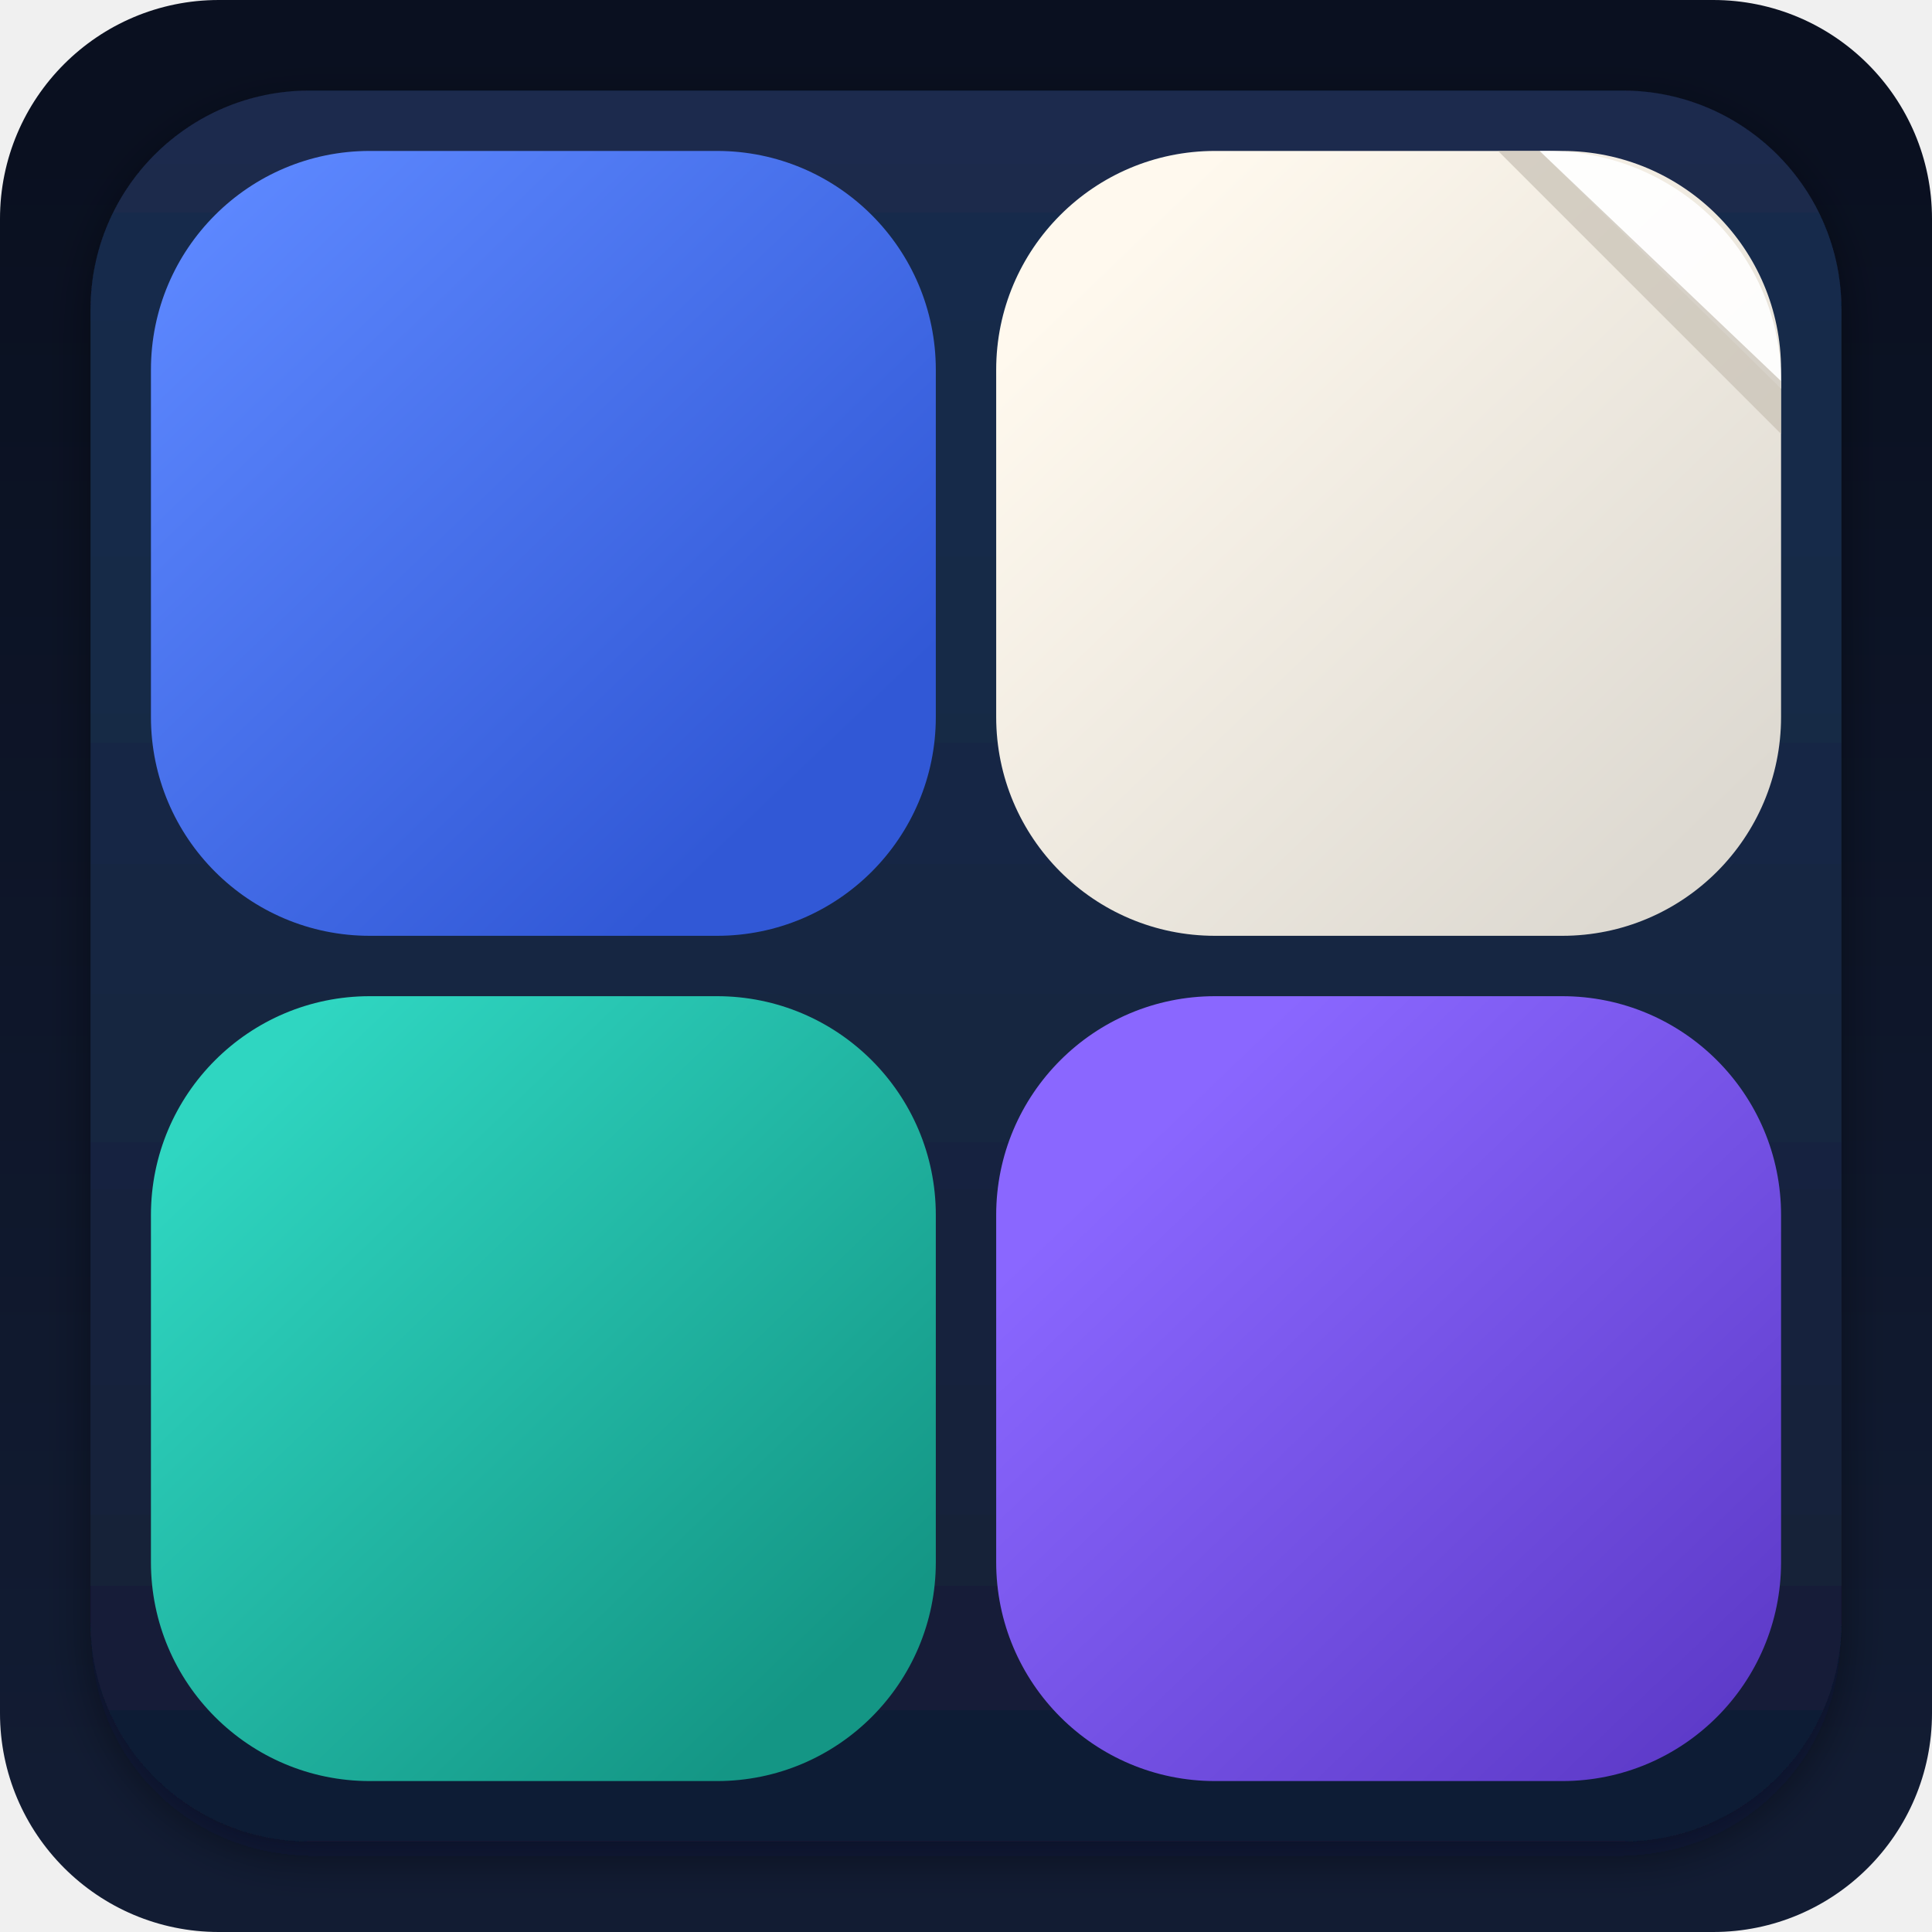
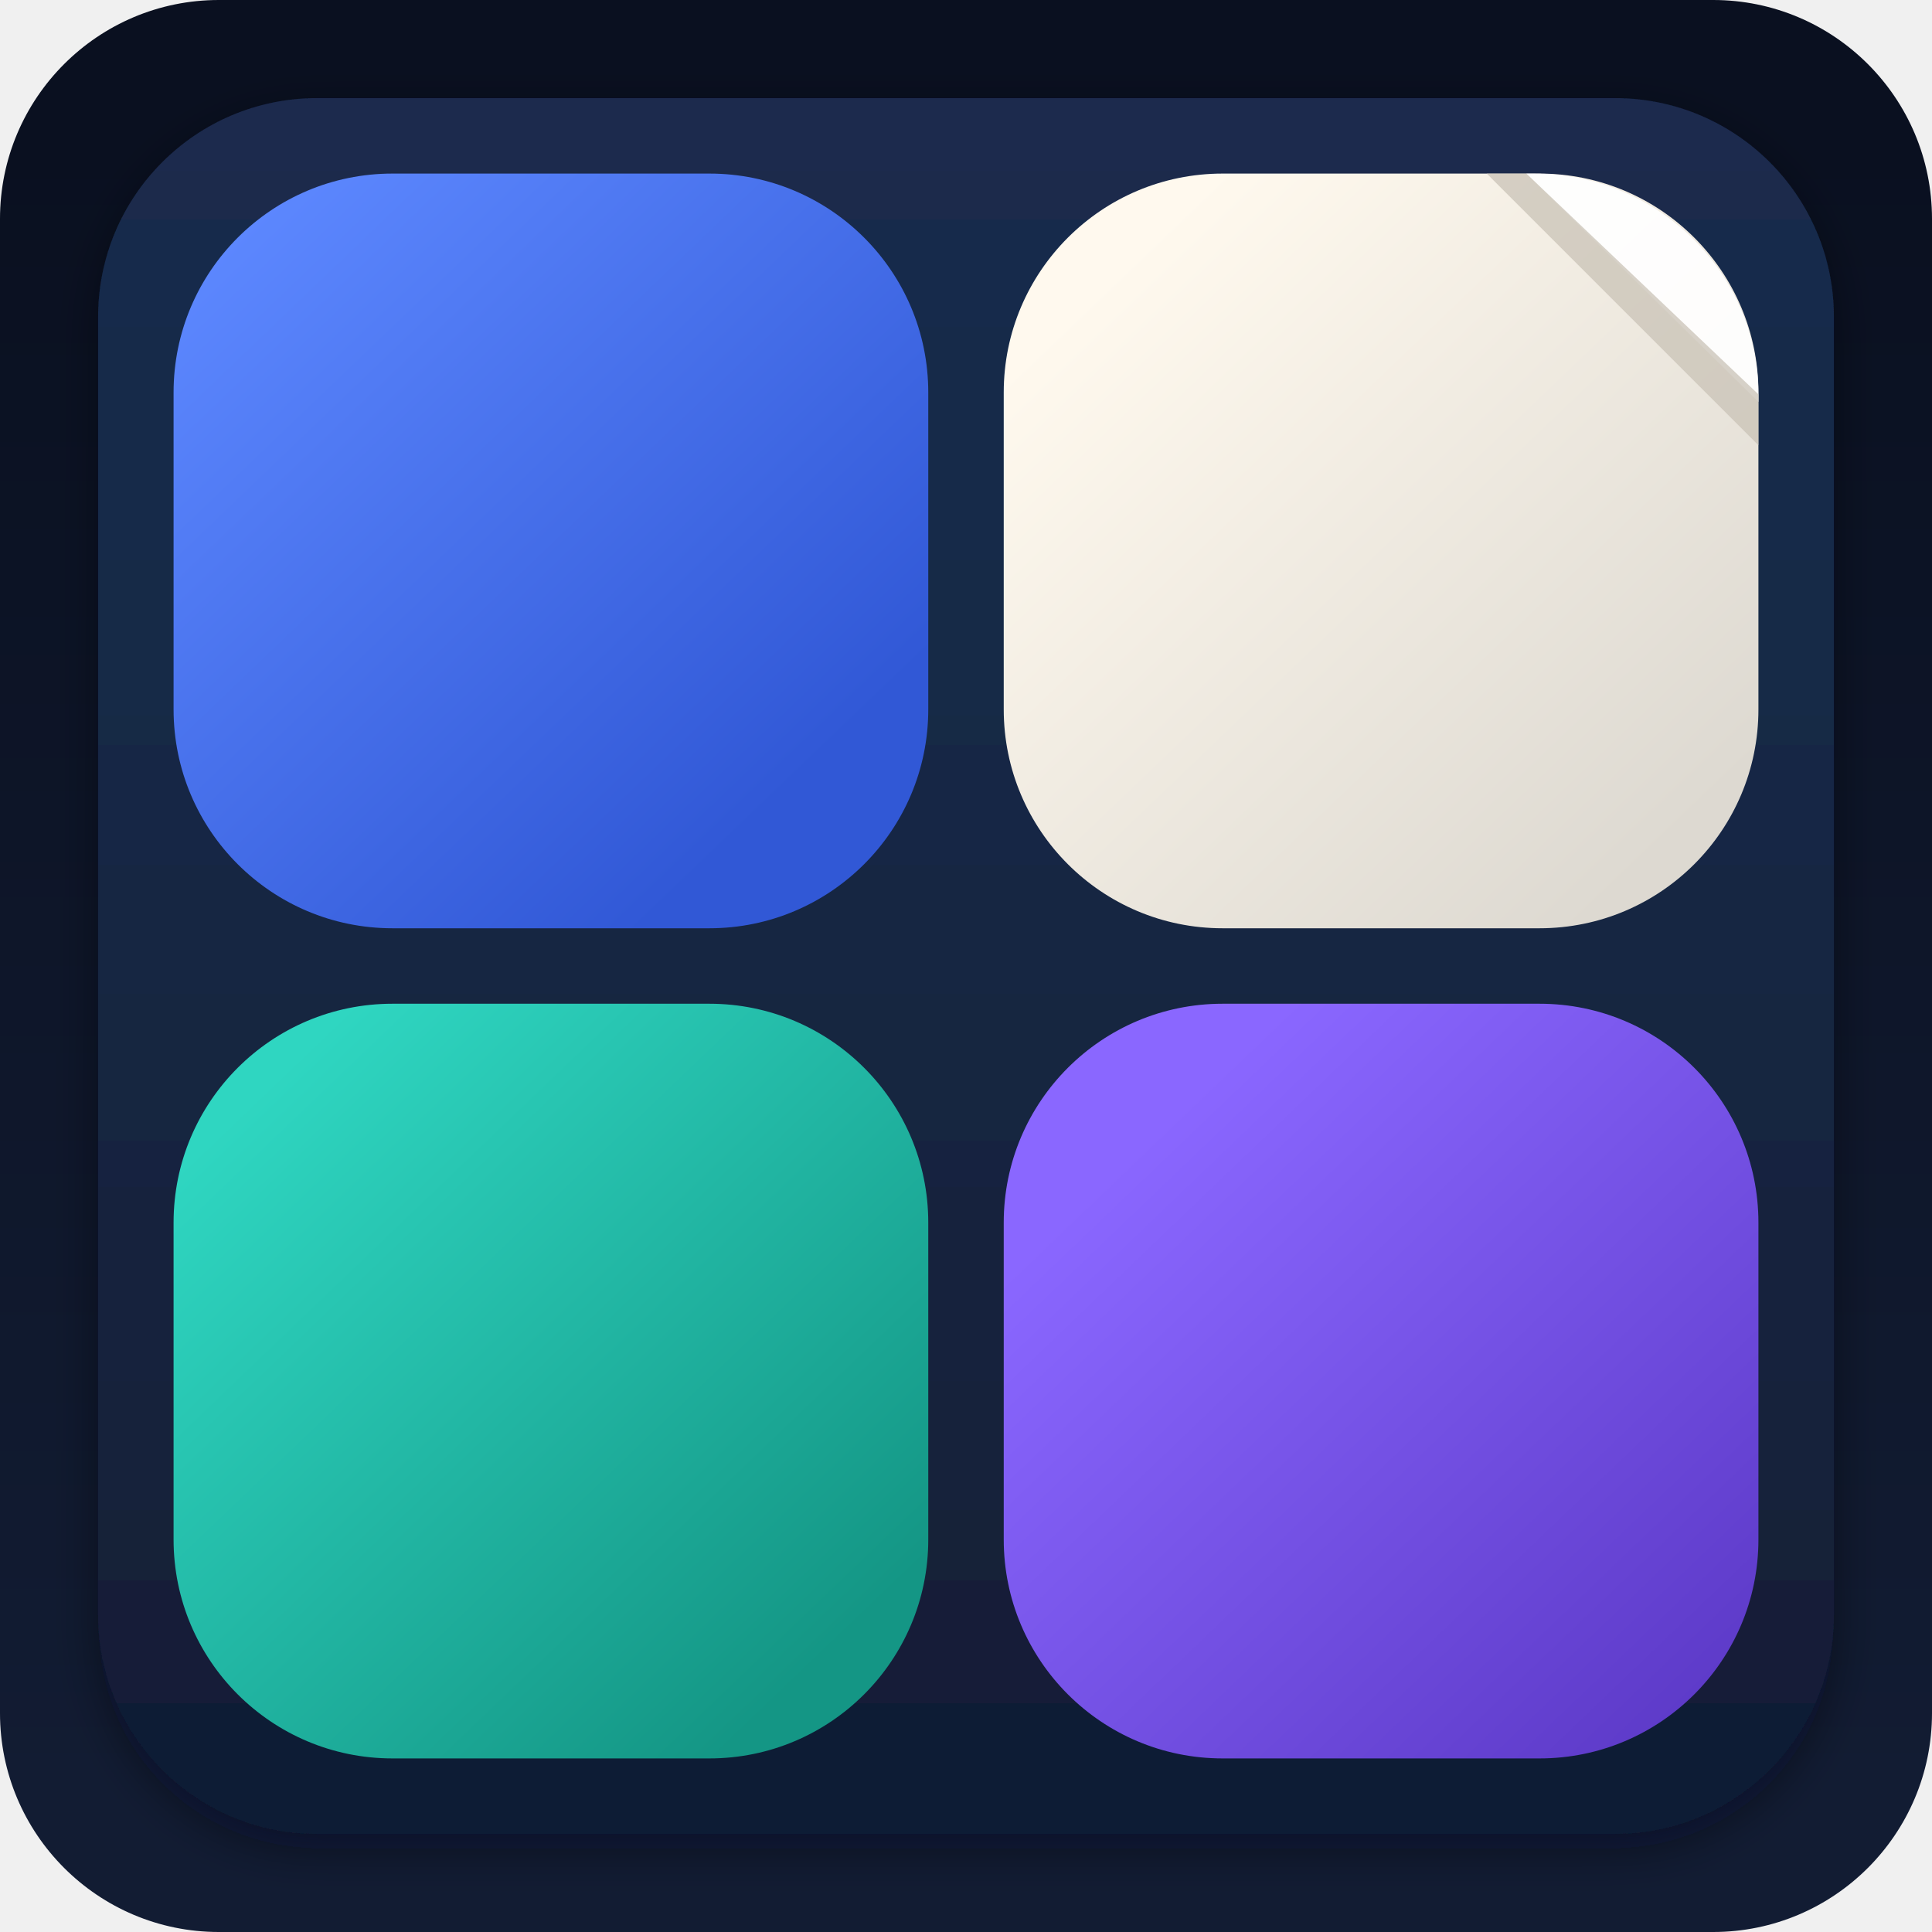
<svg xmlns="http://www.w3.org/2000/svg" fill="none" viewBox="0 0 1024 1024">
  <defs>
    <filter id="root-elevation" x="-12%" y="-8%" width="124%" height="128%" color-interpolation-filters="sRGB">
      <feDropShadow dx="0" dy="8" stdDeviation="12" flood-color="#020617" flood-opacity="0.42" />
    </filter>
    <linearGradient id="bg" x1="512" x2="512" y1="72" y2="952" gradientUnits="userSpaceOnUse">
      <stop offset="0" stop-color="#0A1020" />
      <stop offset="1" stop-color="#121C33" />
    </linearGradient>
-     <linearGradient id="panel" x1="512" x2="512" y1="66" y2="958" gradientUnits="userSpaceOnUse">
+     <linearGradient id="panel" x1="512" x2="512" y1="70" y2="954" gradientUnits="userSpaceOnUse">
      <stop offset="0" stop-color="#1A2C4D" />
      <stop offset="0.42" stop-color="#162844" />
      <stop offset="1" stop-color="#111D35" />
    </linearGradient>
-     <linearGradient id="blue" x1="106" x2="411" y1="109" y2="427" gradientUnits="userSpaceOnUse">
+     <linearGradient id="blue" x1="117" x2="410" y1="120" y2="426" gradientUnits="userSpaceOnUse">
      <stop offset="0" stop-color="#5D88FF" />
      <stop offset="1" stop-color="#3158D6" />
    </linearGradient>
-     <linearGradient id="paper" x1="613" x2="918" y1="109" y2="427" gradientUnits="userSpaceOnUse">
+     <linearGradient id="paper" x1="614" x2="907" y1="120" y2="426" gradientUnits="userSpaceOnUse">
      <stop offset="0" stop-color="#FFF9EE" />
      <stop offset="1" stop-color="#DDD9D1" />
    </linearGradient>
-     <linearGradient id="teal" x1="106" x2="411" y1="597" y2="915" gradientUnits="userSpaceOnUse">
+     <linearGradient id="teal" x1="117" x2="410" y1="598" y2="904" gradientUnits="userSpaceOnUse">
      <stop offset="0" stop-color="#2FD6C1" />
      <stop offset="1" stop-color="#149685" />
    </linearGradient>
-     <linearGradient id="violet" x1="613" x2="918" y1="597" y2="915" gradientUnits="userSpaceOnUse">
+     <linearGradient id="violet" x1="614" x2="907" y1="598" y2="904" gradientUnits="userSpaceOnUse">
      <stop offset="0" stop-color="#8A67FF" />
      <stop offset="1" stop-color="#5D3AC8" />
    </linearGradient>
  </defs>
  <rect width="1024" height="1024" rx="116" fill="url(#bg)" />
-   <rect x="48" y="48" width="928" height="928" rx="116" fill="url(#panel)" filter="url(#root-elevation)" />
-   <rect x="80" y="80" width="416" height="416" rx="116" fill="url(#blue)" />
-   <rect x="80" y="528" width="416" height="416" rx="116" fill="url(#teal)" />
-   <rect x="528" y="528" width="416" height="416" rx="116" fill="url(#violet)" />
-   <rect x="528" y="80" width="416" height="416" rx="116" fill="url(#paper)" />
-   <path d="M816 80H820C889 80 944 135 944 202V206L816 80Z" fill="white" fill-opacity="0.92" />
-   <path d="M794 80H816L944 202V230L794 80Z" fill="#C9C3B7" fill-opacity="0.74" />
+   <rect x="52" y="52" width="920" height="920" rx="116" fill="url(#panel)" filter="url(#root-elevation)" />
+   <rect x="92" y="92" width="400" height="400" rx="116" fill="url(#blue)" />
+   <rect x="92" y="532" width="400" height="400" rx="116" fill="url(#teal)" />
+   <rect x="532" y="532" width="400" height="400" rx="116" fill="url(#violet)" />
+   <rect x="532" y="92" width="400" height="400" rx="116" fill="url(#paper)" />
+   <path d="M809 92H813C879 92 932 145 932 209V213L809 92Z" fill="white" fill-opacity="0.92" />
+   <path d="M788 92H809L932 209V236L788 92Z" fill="#C9C3B7" fill-opacity="0.74" />
</svg>
